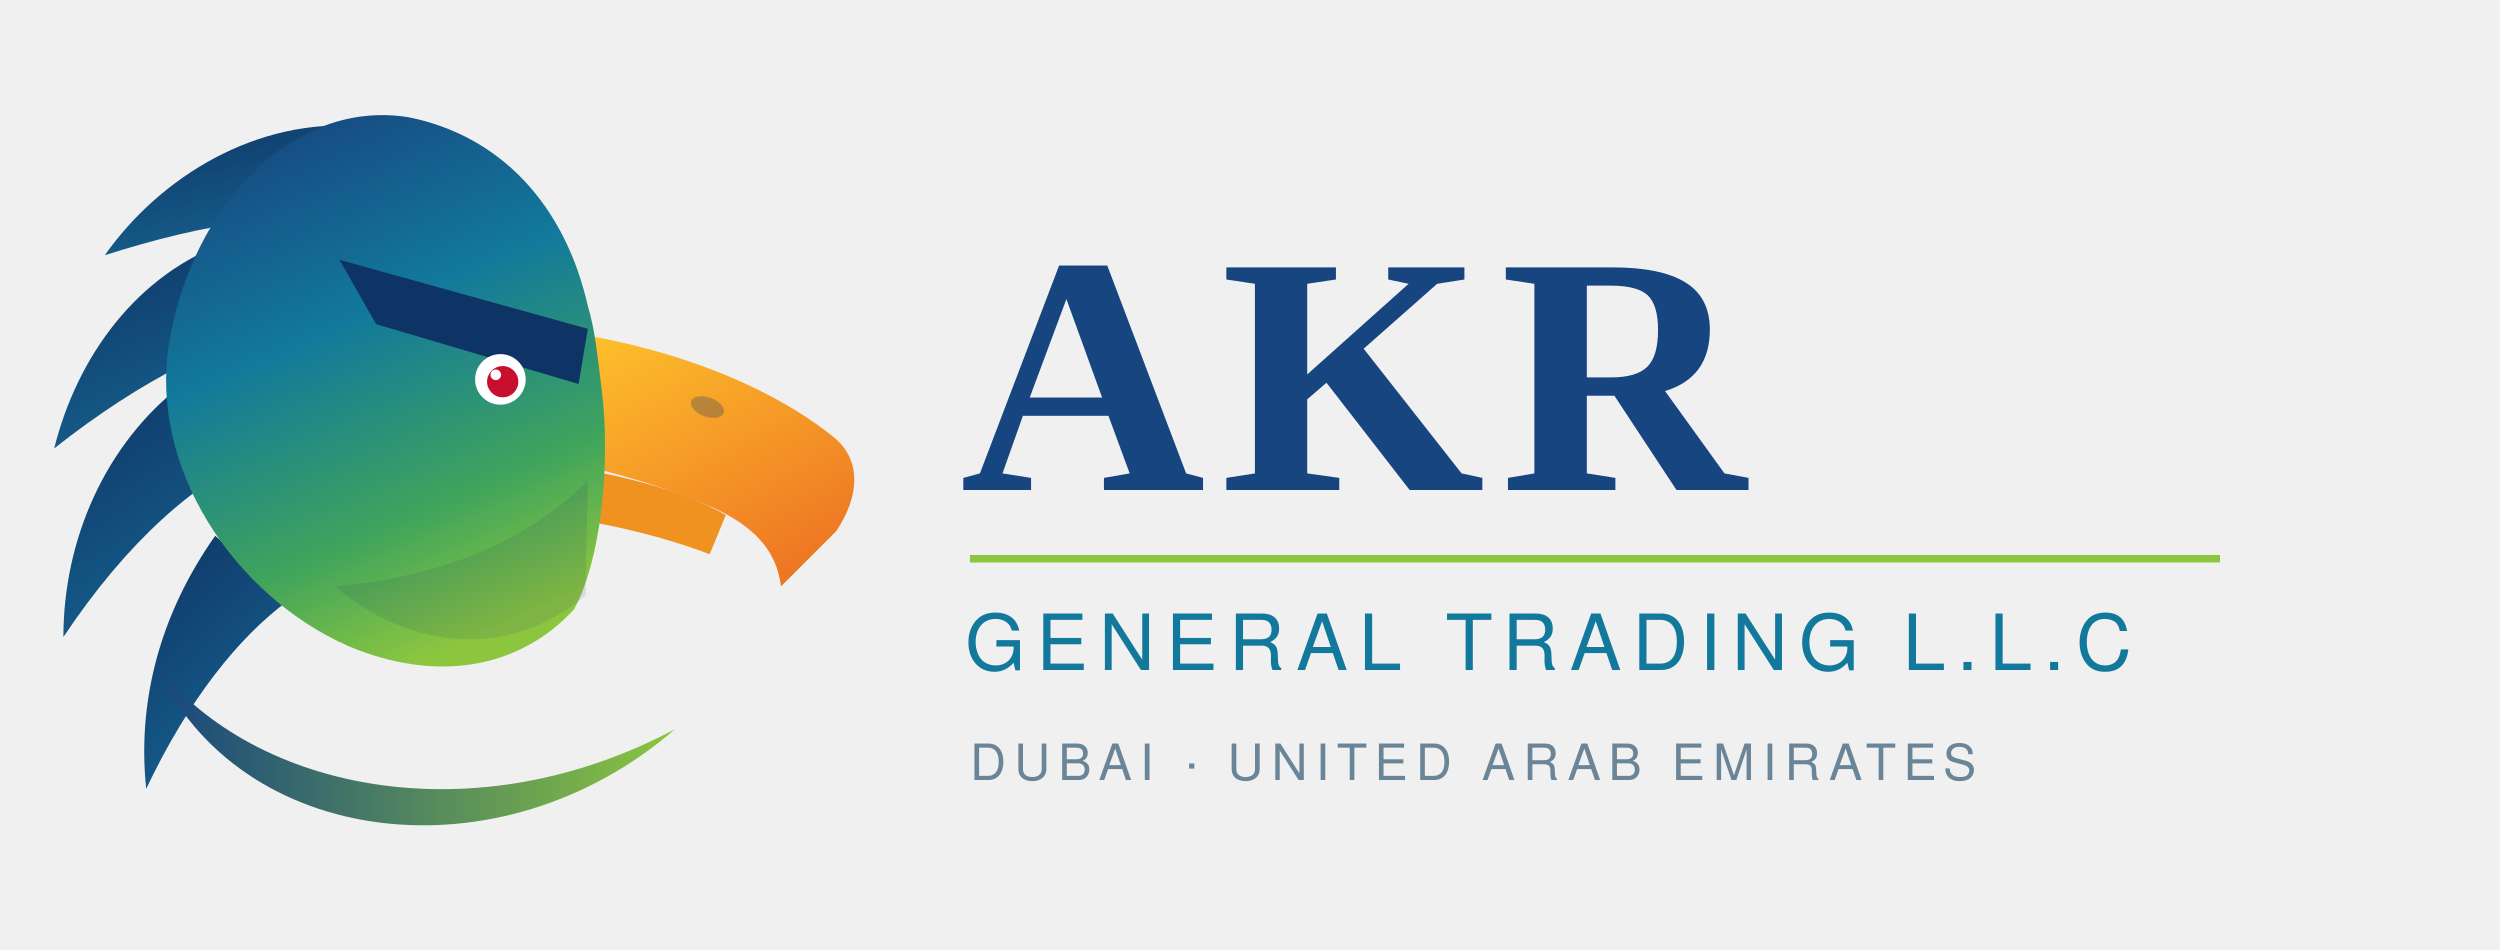
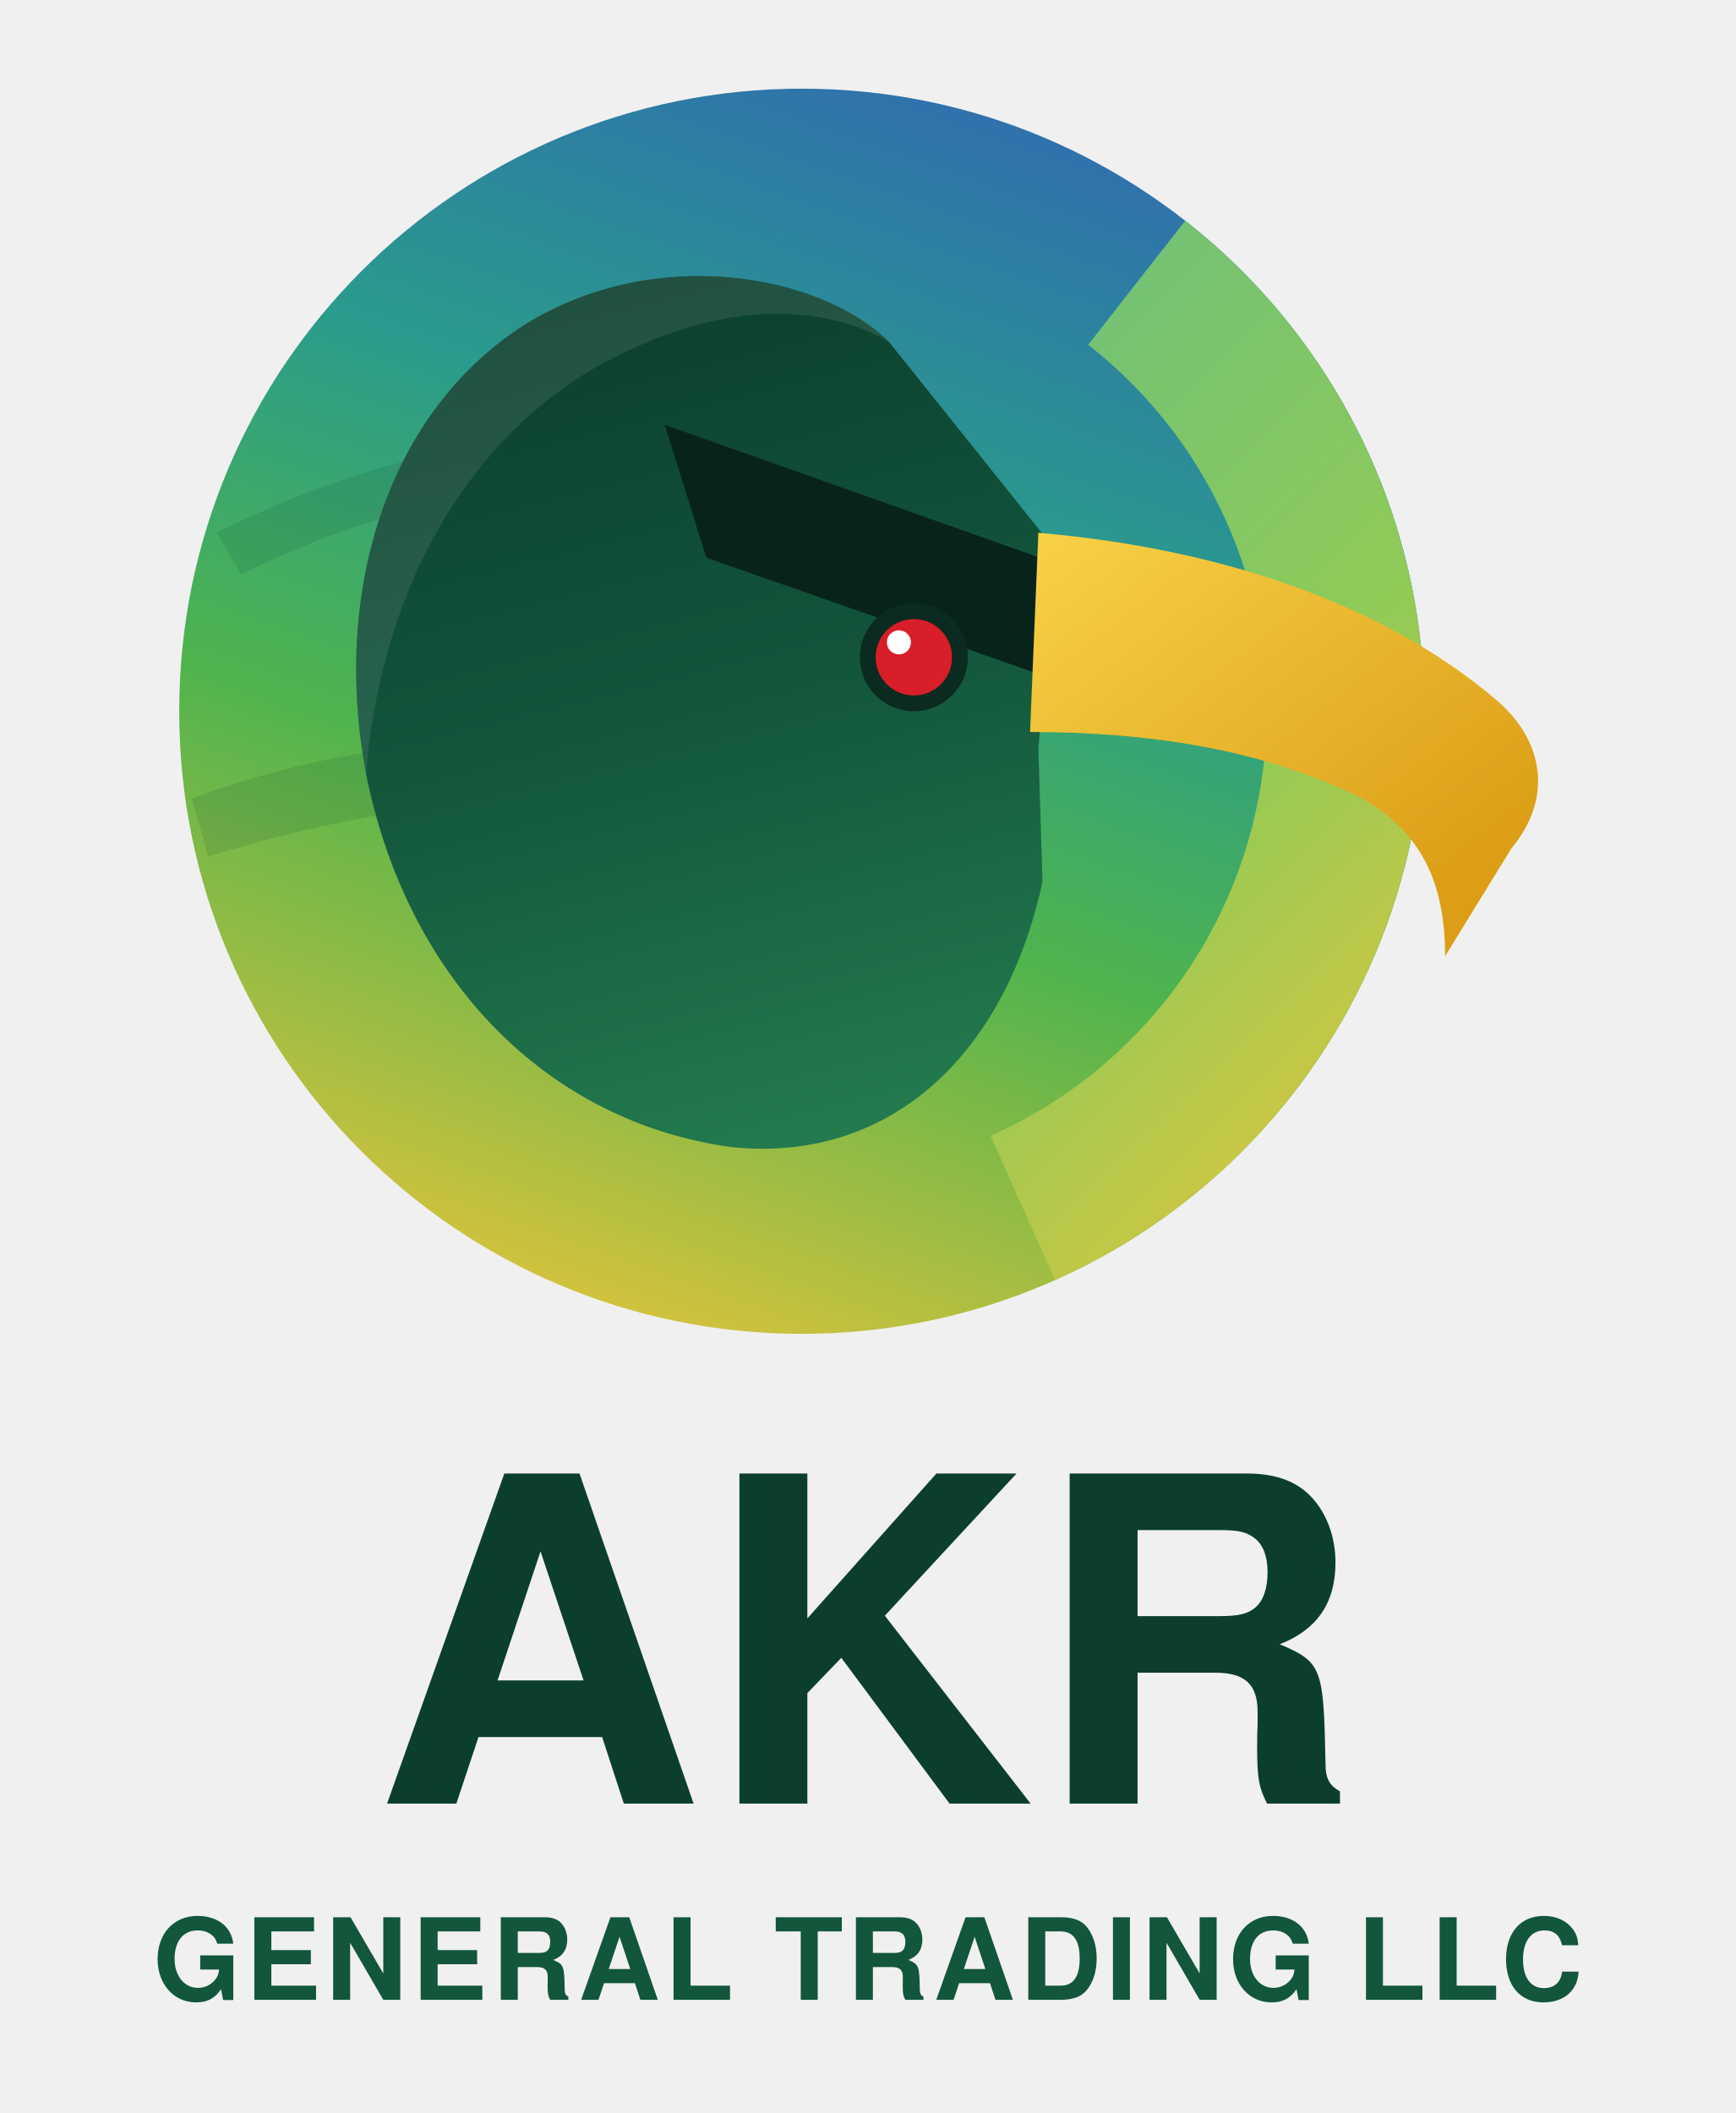
- <svg xmlns="http://www.w3.org/2000/svg" viewBox="0 0 1000 380" role="img" aria-label="AKR General Trading L.L.C">
+ <svg xmlns="http://www.w3.org/2000/svg" viewBox="0 0 460 560" role="img" aria-label="AKR General Trading LLC">
  <defs>
-     <linearGradient id="akrHeadF" x1="0.2" y1="0" x2="0.55" y2="1">
-       <stop offset="0" stop-color="#17457F" />
-       <stop offset="0.4" stop-color="#12799C" />
-       <stop offset="0.76" stop-color="#3FA45C" />
-       <stop offset="1" stop-color="#8CC63F" />
+     <linearGradient id="akrDiscF" x1="0.55" y1="0" x2="0.2" y2="1">
+       <stop offset="0" stop-color="#2F72AC" />
+       <stop offset="0.3" stop-color="#2A9C8B" />
+       <stop offset="0.58" stop-color="#4FB44D" />
+       <stop offset="1" stop-color="#EBC53A" />
    </linearGradient>
-     <linearGradient id="akrCrestF" x1="0" y1="0" x2="0.5" y2="1">
-       <stop offset="0" stop-color="#0E3466" />
-       <stop offset="1" stop-color="#16628E" />
+     <linearGradient id="akrBandF" x1="0.2" y1="0" x2="0.6" y2="1">
+       <stop offset="0" stop-color="#6FC07A" />
+       <stop offset="0.55" stop-color="#8FCB57" />
+       <stop offset="1" stop-color="#D9C63F" />
    </linearGradient>
-     <linearGradient id="akrBeakF" x1="0.2" y1="0" x2="0.9" y2="0.9">
-       <stop offset="0" stop-color="#FFC72C" />
-       <stop offset="1" stop-color="#EE7623" />
+     <linearGradient id="akrHeadF" x1="0.35" y1="0" x2="0.55" y2="1">
+       <stop offset="0" stop-color="#0B3E2D" />
+       <stop offset="0.5" stop-color="#12563C" />
+       <stop offset="1" stop-color="#237A4E" />
    </linearGradient>
-     <linearGradient id="akrSweepF" x1="0" y1="0" x2="1" y2="0">
-       <stop offset="0" stop-color="#17457F" />
-       <stop offset="1" stop-color="#8CC63F" />
+     <linearGradient id="akrBillF" x1="0" y1="0" x2="0.8" y2="0.85">
+       <stop offset="0" stop-color="#F8D247" />
+       <stop offset="1" stop-color="#DC9E17" />
    </linearGradient>
  </defs>
-   <g transform="translate(18,34) scale(0.92) translate(-8,-36)">
-     <g fill="url(#akrCrestF)">
-       <path d="M146 54 C100 50 58 76 34 110 C78 96 116 90 150 96 Z" />
-       <path d="M88 104 C48 118 22 154 12 194 C50 164 86 146 118 140 Z" />
-       <path d="M68 166 C34 192 16 234 16 276 C44 234 74 208 102 196 Z" />
-       <path d="M82 232 C58 266 48 304 52 342 C70 304 92 276 114 260 Z" />
+   <g transform="translate(42,18) scale(1.1) translate(-30,-30)">
+     <circle cx="185" cy="185" r="150" fill="url(#akrDiscF)" />
+     <g fill="#0B3E2D" opacity="0.13">
+       <path d="M38 206 C98 184 162 188 216 218 C160 200 100 202 42 220 Z" />
+       <path d="M44 142 C108 110 174 110 228 144 C170 122 106 124 50 152 Z" />
    </g>
-     <path fill="url(#akrBeakF)" d="M196 140       C260 142 318 162 352 190 C363 200 362 215 352 230 L328 254       C326 238 316 228 299 220 C264 205 228 197 196 195 Z" />
-     <path fill="#F0921F" d="M196 197 C242 201 282 210 304 223 L297 240 C268 229 232 222 194 220 Z" />
-     <ellipse cx="296" cy="176" rx="7.5" ry="4.2" fill="#0E3466" opacity="0.28" transform="rotate(20 296 176)" />
-     <path fill="url(#akrHeadF)" d="M244 132       C234 88 206 58 166 50 C116 42 72 88 62 148       C53 202 90 258 140 280 C178 296 214 290 238 264       C250 242 254 200 250 168 C248 152 247 142 244 132 Z" />
-     <path fill="#0E3466" opacity="0.12" d="M244 208 C216 236 178 250 134 254 C170 284 212 284 243 258 Z" />
-     <path fill="#0E3466" d="M136 112 L244 142 L240 166 L152 140 Z" />
-     <circle cx="206" cy="164" r="11" fill="#FFFFFF" />
-     <circle cx="207" cy="165" r="6.8" fill="#C8102E" />
-     <circle cx="204" cy="162" r="2.3" fill="#FFFFFF" />
-     <path fill="url(#akrSweepF)" d="M56 288 C100 344 196 362 282 316 C206 382 92 368 56 288 Z" />
+     <path fill="url(#akrBandF)" d="M277.4 66.8 A150 150 0 0 1 246 322     L230.5 287.3 A112 112 0 0 0 254 96.7 Z" />
+     <path fill="url(#akrHeadF)" d="M246 146     L206 96     C190 80 150 72 118 92     C84 114 72 158 80 200     C90 250 124 284 168 290     C206 294 234 268 243 226     L242 194 L246 146 Z" />
+     <path fill="#FFFFFF" opacity="0.09" d="M206 96 C190 80 150 72 118 92     C84 114 72 158 80 200 C84 152 108 112 148 96 C172 86 192 88 206 96 Z" />
+     <path fill="#08231B" d="M152 116 L248 150 L242 176 L162 148 Z" />
+     <circle cx="212" cy="172" r="13" fill="#0B2A20" />
+     <circle cx="212" cy="172" r="9.2" fill="#D81E28" />
+     <circle cx="208.4" cy="168.4" r="2.9" fill="#FFFFFF" />
+     <path fill="url(#akrBillF)" d="M242 142     C288 146 326 160 352 182     C364 192 366 206 356 218     L340 244     C340 226 334 214 320 206     C296 194 268 190 240 190 Z" />
  </g>
-   <text x="384" y="196" font-family="Georgia, 'Times New Roman', serif" font-size="136" font-weight="700" letter-spacing="6" fill="#17457F">AKR</text>
-   <rect x="388" y="222" width="500" height="3" fill="#8CC63F" />
-   <text x="386" y="268" font-family="Helvetica, Arial, sans-serif" font-size="31" letter-spacing="4.4" fill="#12799C">GENERAL TRADING L.L.C</text>
-   <text x="388" y="312" font-family="Helvetica, Arial, sans-serif" font-size="20" letter-spacing="3.2" fill="#6B8598">DUBAI · UNITED ARAB EMIRATES</text>
+   <text x="230" y="478" text-anchor="middle" font-family="Helvetica, Arial, sans-serif" font-size="120" font-weight="700" letter-spacing="1" fill="#0B3E2D">AKR</text>
+   <text x="230" y="530" text-anchor="middle" font-family="Helvetica, Arial, sans-serif" font-size="30" font-weight="700" letter-spacing="1.2" fill="#12563C">GENERAL TRADING LLC</text>
</svg>
